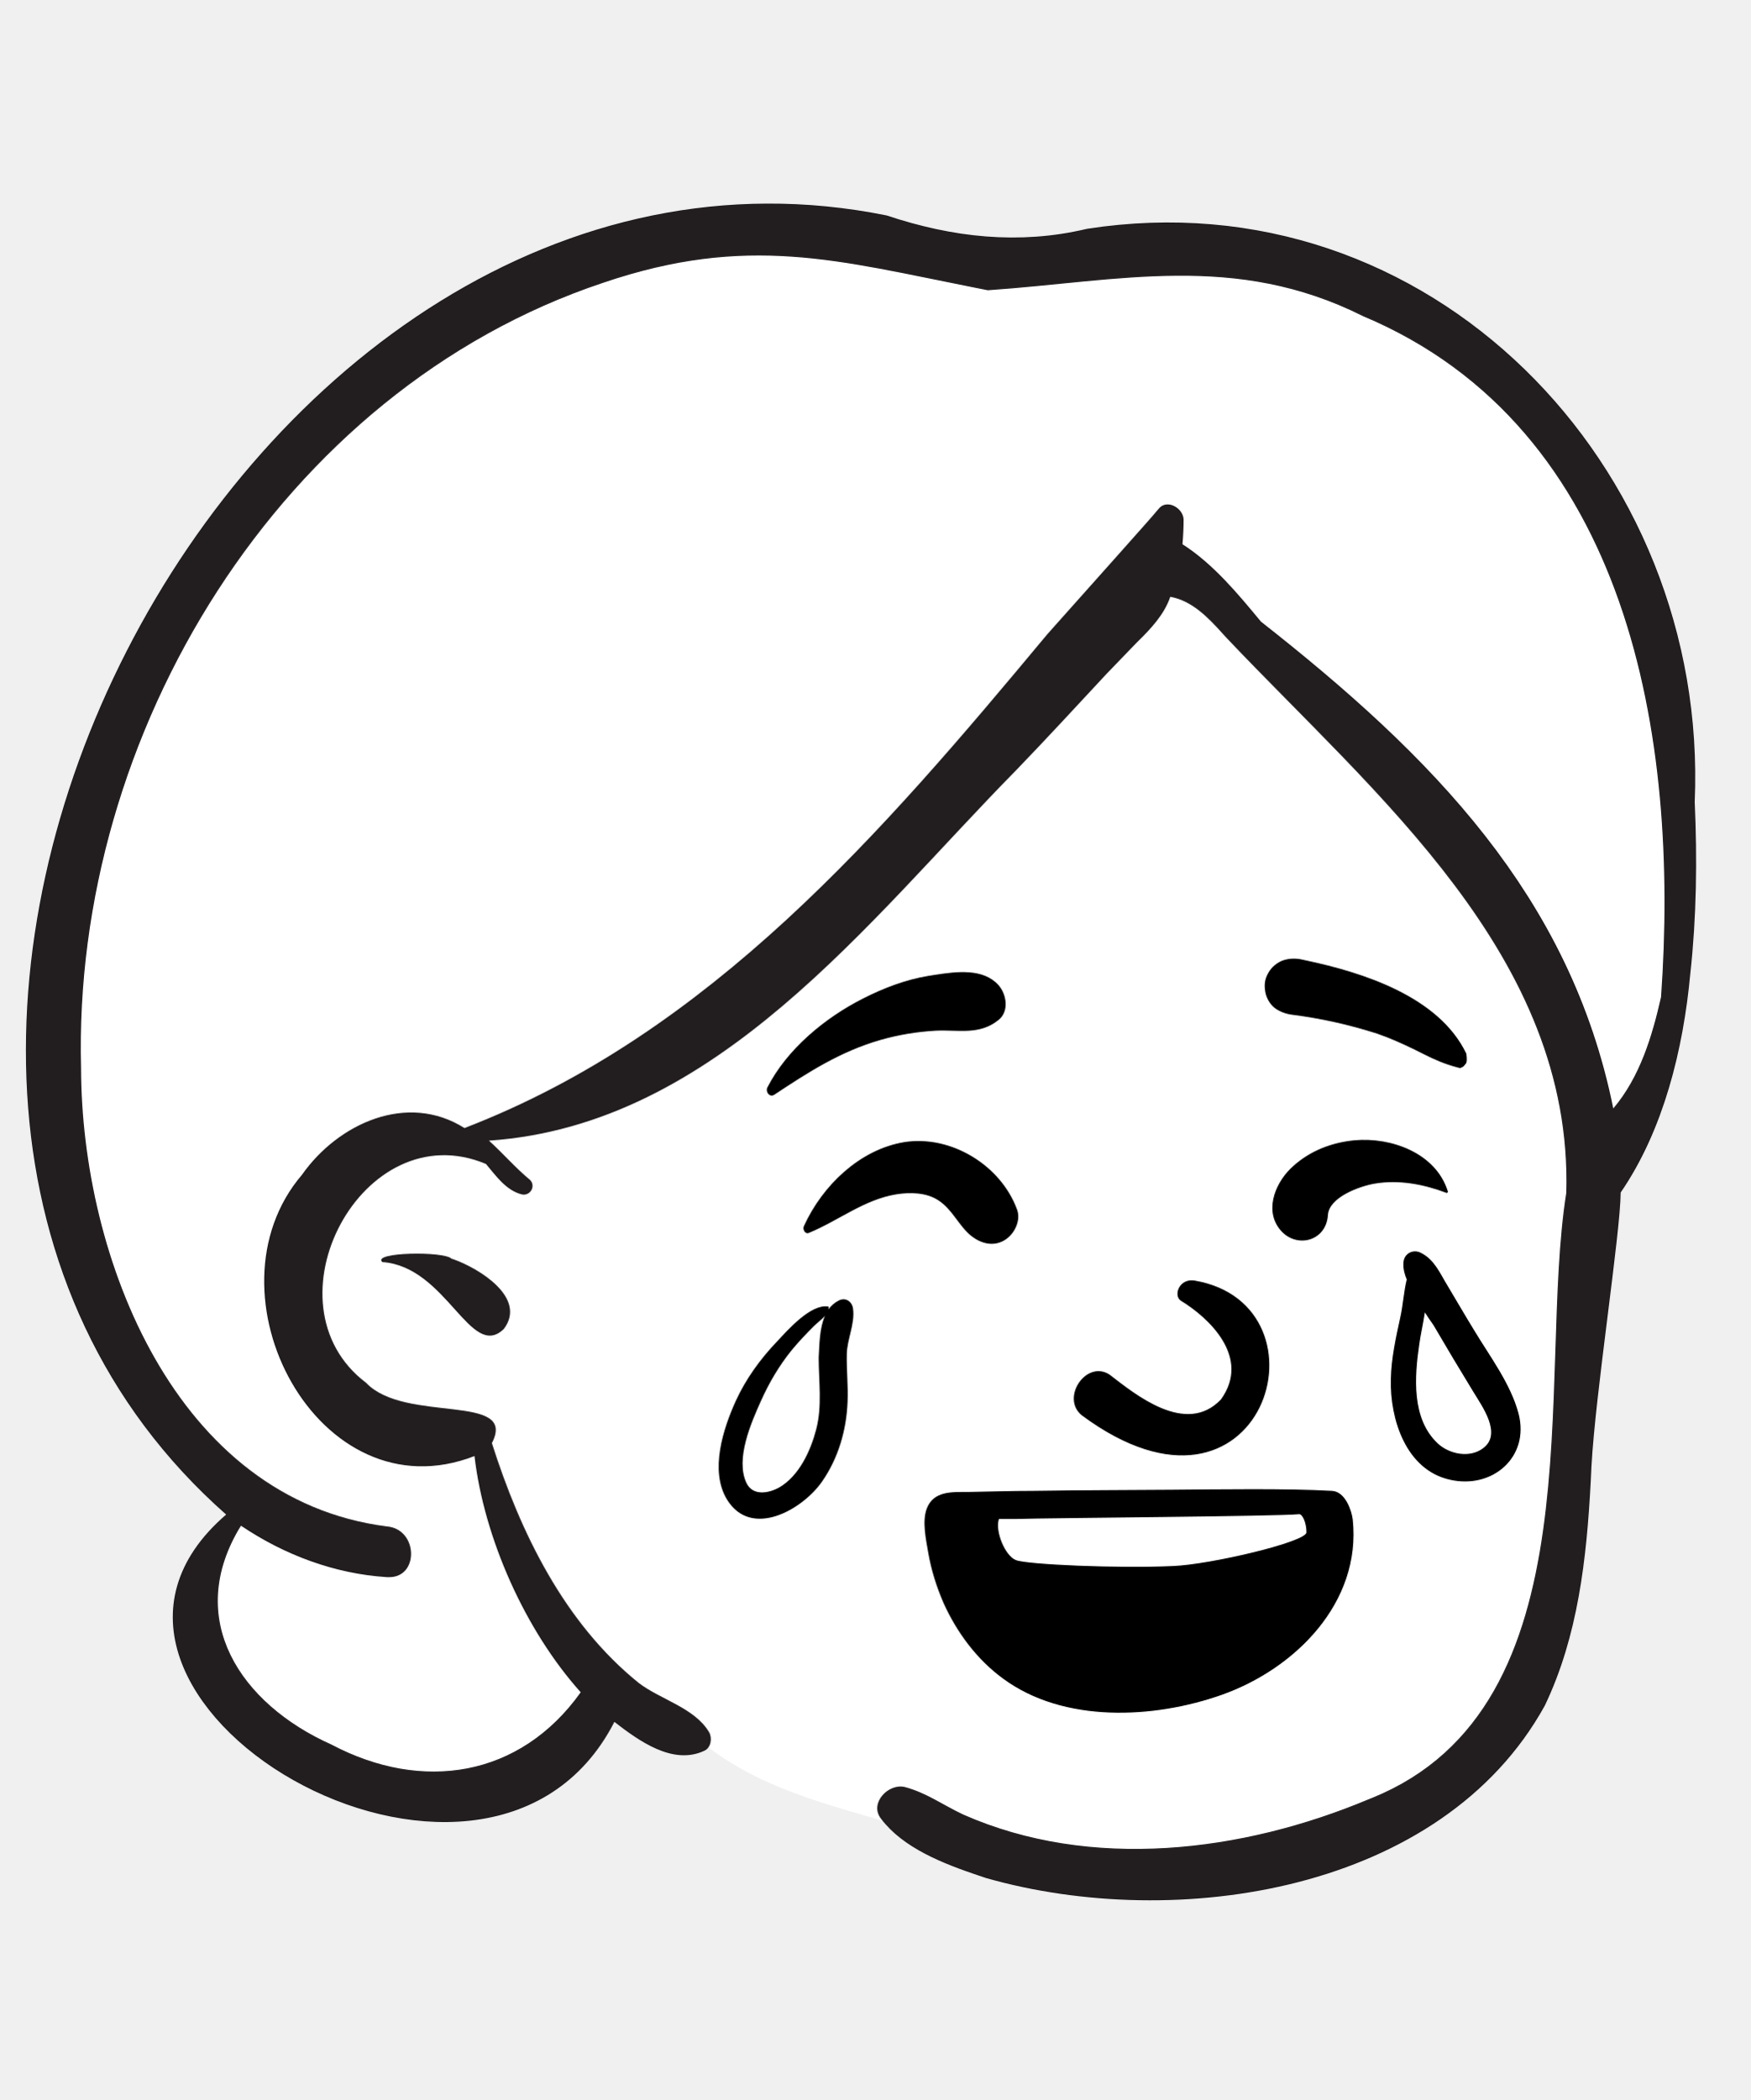
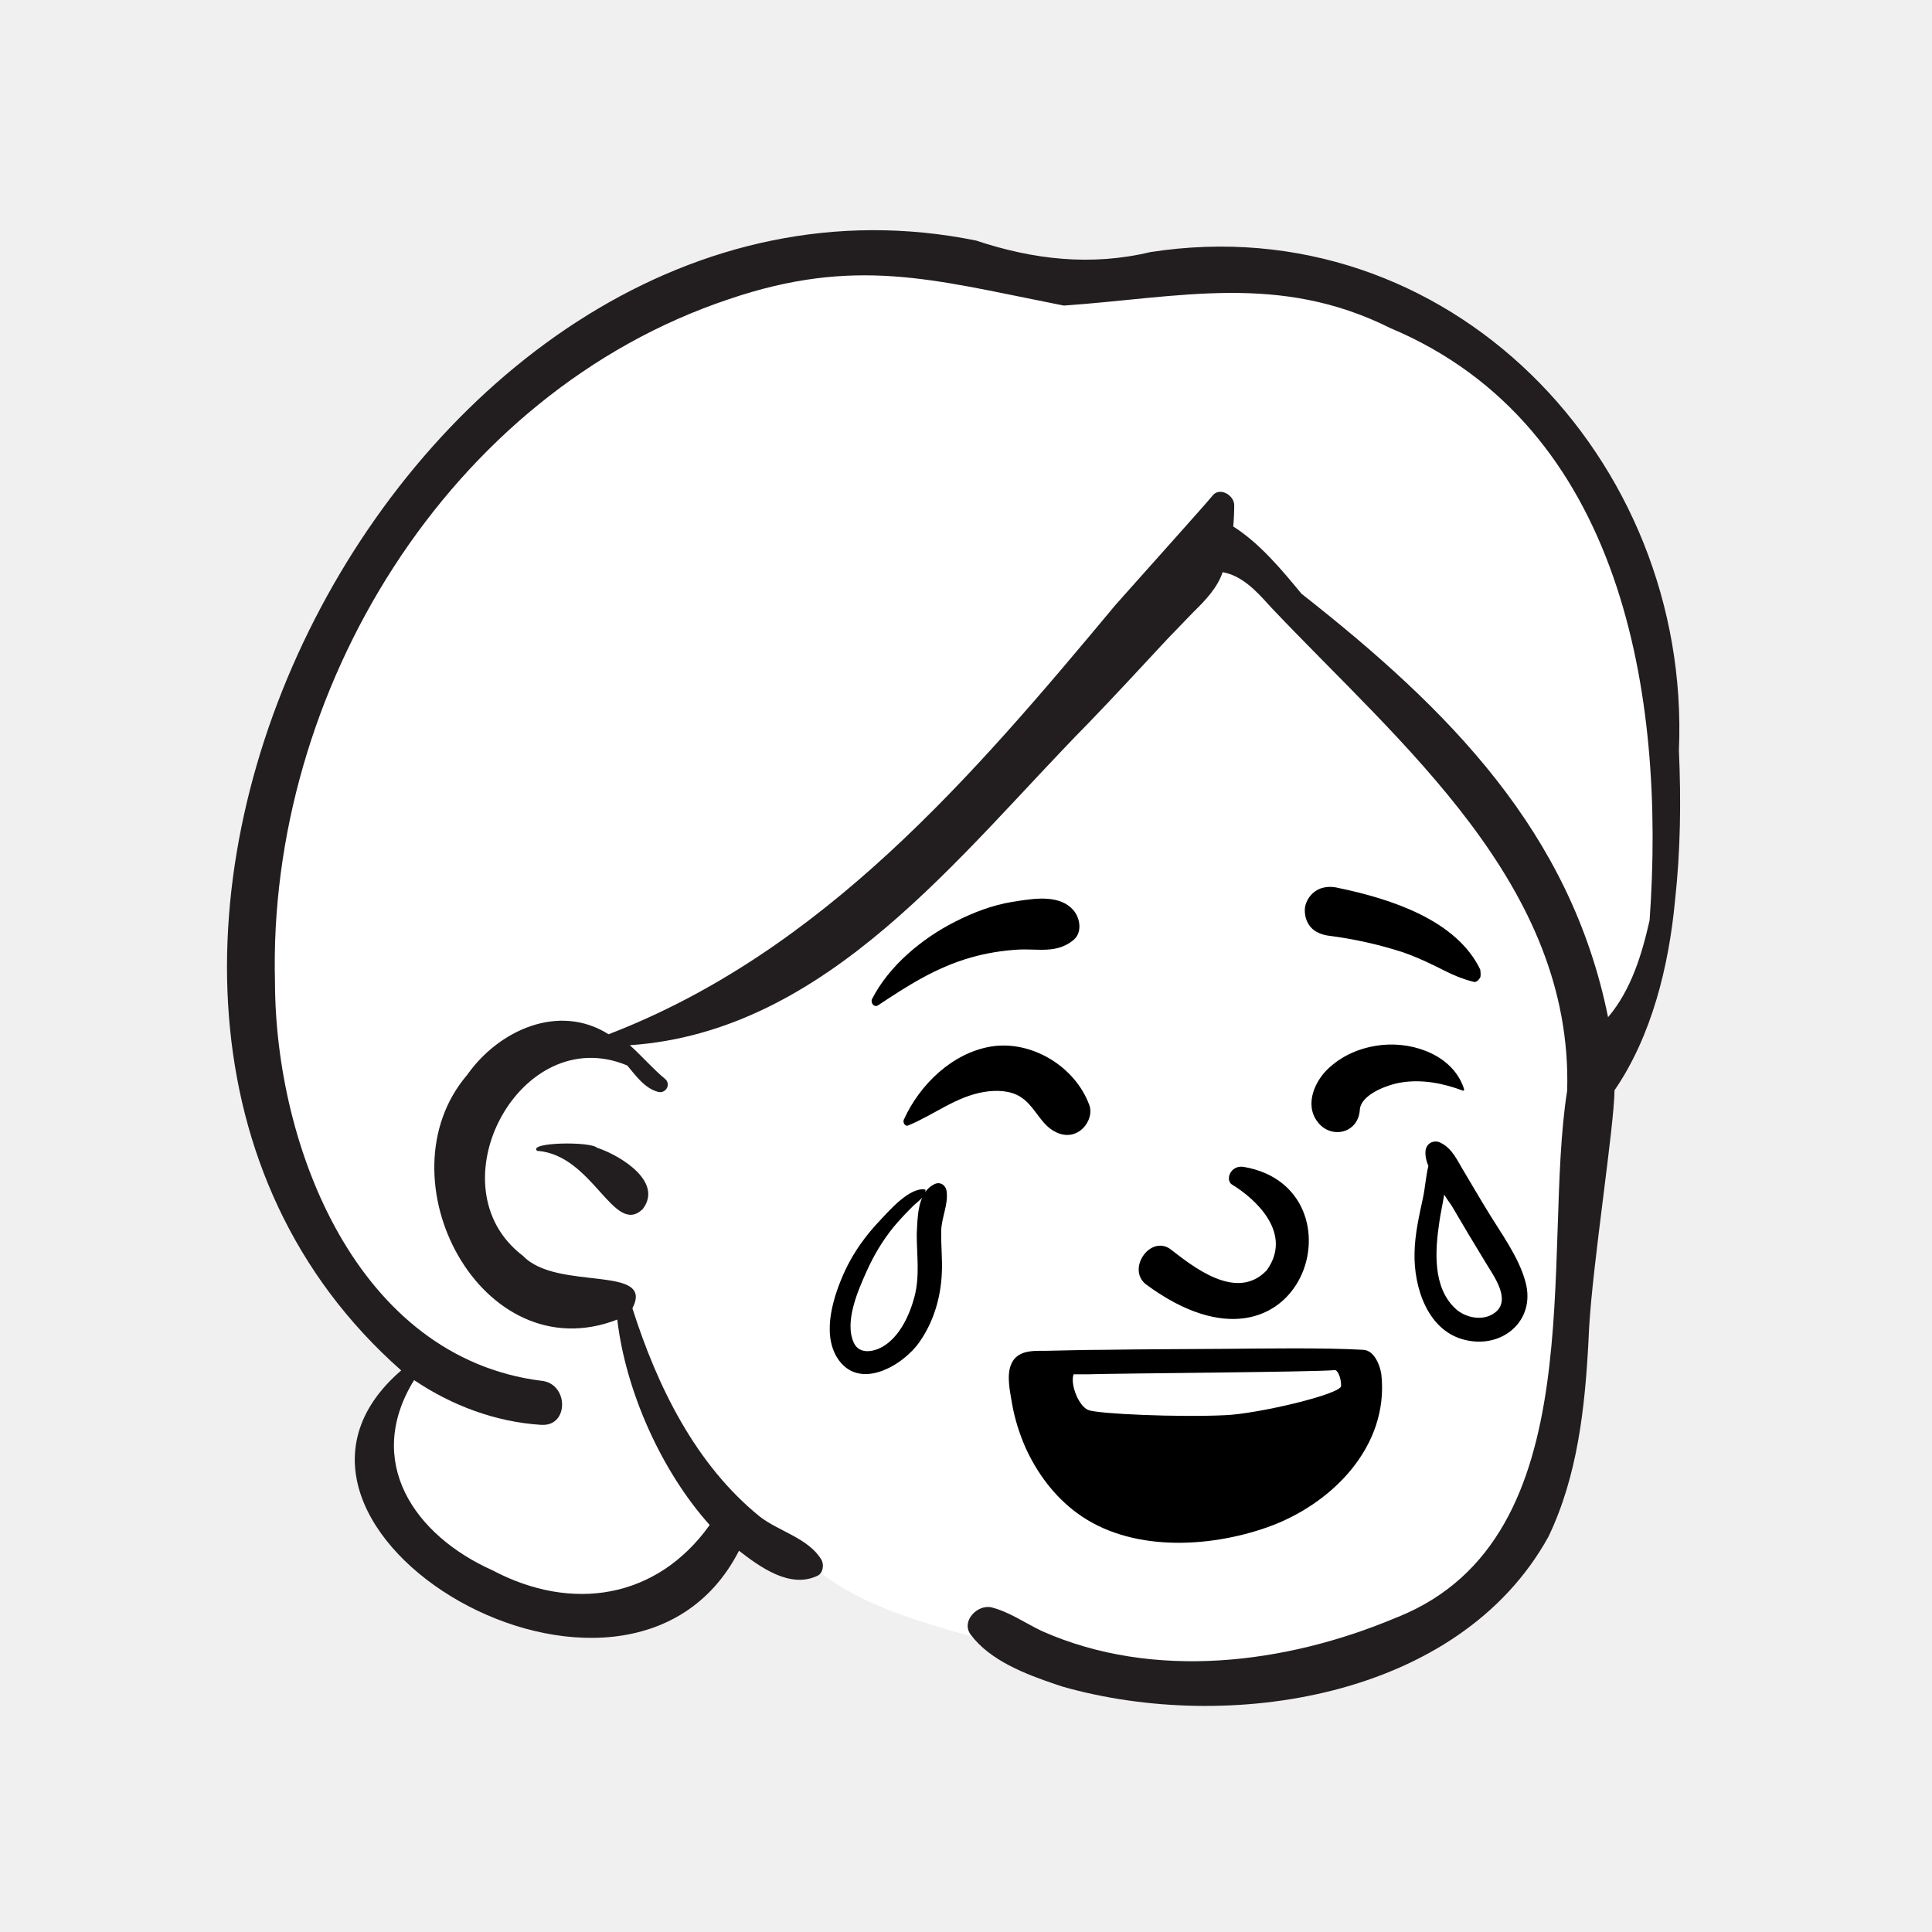
- <svg xmlns="http://www.w3.org/2000/svg" version="1.1" id="Calque_1" x="0px" y="0px" viewBox="0 0 473 567" style="enable-background:new 0 0 473 567;" xml:space="preserve">
+ <svg xmlns="http://www.w3.org/2000/svg" version="1.1" id="Calque_1" x="0px" y="0px" viewBox="0 0 600 600" style="enable-background:new 0 0 600 600;" xml:space="preserve">
  <style type="text/css">
	.st0{fill-rule:evenodd;clip-rule:evenodd;fill:#FFFFFF;}
	.st1{fill-rule:evenodd;clip-rule:evenodd;fill:#221E1F;}
	.st2{fill-rule:evenodd;clip-rule:evenodd;}
</style>
  <g id="head_x2F_mono_x2F_Gray-Medium">
-     <path id="_xD83C__xDFA8_-Background" class="st0" d="M308.3,508.4c-20.7-0.1-39.6-4.1-57.6-12.9c-21.7-7.1-45.4-10.9-63-26.6   c-8.6,1.8-17.4-7-24.5-12.2c-11.6,42.7-72,35.6-97.5,8c-15.6-13.2-21.9-45.8,5.2-54.4C26.4,380,10.4,327.9,13.5,271.5   c3.2-94.6,75.9-192.9,169.4-209.4c18.4-3.2,37.4-2.9,55.7,1c10.3,2.2,20.2,6.5,31.1,6.3c42.6-6.7,89.3-6,124.5,21.3   c56.2,37.6,64,112.8,57.4,173.3l0.3,0.6c-3.3,22.2-8.7,42.5-19,55.9c-0.8,19.2-7.5,60.3-8,76.5   C426.1,472.6,383.2,506.1,308.3,508.4" />
-     <path id="_xD83D__xDD8D_-Ink" class="st1" d="M61.1,409.1C-73.5,290.3,64.6,22.7,239.6,58.2c17.7,5.9,35.7,8,54.1,3.6   c92.5-14.4,168.1,64,164.2,154.8c0.7,15.5,0.5,31.1-1.2,46.5c-1.9,20.3-7.2,42.1-18.8,59c-0.1,11.3-6.8,53.9-7.9,74l-0.2,4.2   c-1.1,20.6-3.4,41.6-12.4,60.4c-27.8,50.4-99.5,61.2-150.9,46.6l-2.1-0.7c-9.5-3.2-20.4-7.4-26.4-15.4c-3.2-4.2,2.1-9.6,6.5-8.5   c5.7,1.5,10.4,4.9,15.7,7.4c34.6,15.3,75.5,10.2,109.6-4.1l1-0.4c61.1-24.8,44.4-113.1,52.4-163.4c1.8-63.9-51.5-107.4-91.6-149.7   l-1.2-1.3c-4.1-4.6-8.5-9-14.2-10c-1.6,4.8-5.4,8.8-9,12.3L299,182c-8.1,8.7-16.2,17.5-24.5,26.1c-40,40.6-80.8,95.8-142.4,100   c3.8,3.4,7.1,7.3,11.1,10.6c1.7,1.7,0,4.5-2.3,3.9c-4.2-1.1-6.9-5-9.6-8.2c-33.3-14-60.7,37.7-32.4,59.1   c10.5,11.1,41.1,2.6,34,16.3c7.7,24.2,19.6,48.6,39.7,64.8c5.9,4.5,15.1,6.7,19,13.3c0.9,1.6,0.5,4.2-1.3,5   c-8.5,4-17.7-2.7-24.3-7.8C131.3,532.8,4.3,458,61.1,409.1z M266.9,78.4l-3.5-0.7c-37-7.3-61.4-14.6-100.5-1.3   c-87.2,29.1-143.4,121.9-141,212.1c0.1,51.2,25.5,116.5,82.6,123.8c8.6,0.7,8.8,14.1,0.3,13.7l-0.3,0c-14.1-0.9-27.7-6-39.4-13.9   c-15.6,25.3,0,48.2,24.4,59.1c24.6,13,51,8.9,67.4-14.1c-15-16.7-26.1-41.6-28.7-63.8c-42.2,16.4-74-44-46.6-76   c9.7-13.8,28.4-22.4,43.9-12.6c66.5-25.6,113-80,157.4-133.3l2.4-2.7c7.8-8.8,25.7-28.7,27.7-31.2c2.2-2.9,6.7-0.3,6.8,2.8   c0,2.2-0.1,4.4-0.3,6.7c8.3,5.3,15,13.4,21.2,20.9c46.1,36.2,83.6,74.1,95.2,131.5c7.2-8.5,10.5-19.5,12.9-30.1   c5-69.9-8.4-153.6-80.5-183.9C333.7,68.1,302.8,75.9,266.9,78.4z M103.3,340.9c-3-2.7,16.8-3,18.7-0.9l0.4,0.1   c7.1,2.5,20.1,10.5,13.7,18.9C127.1,367.6,120.7,342.1,103.3,340.9z" />
+     <path id="_xD83C__xDFA8_-Background" class="st0" d="M371.8,524.9c-20.7-0.1-39.6-4.1-57.6-12.9c-21.7-7.1-45.4-10.9-63-26.6   c-8.6,1.8-17.4-7-24.5-12.2c-11.6,42.7-72,35.6-97.5,8c-15.6-13.2-21.9-45.8,5.2-54.4C89.9,396.5,73.9,344.4,77,288   c3.2-94.6,75.9-192.9,169.4-209.4c18.4-3.2,37.4-2.9,55.7,1c10.3,2.2,20.2,6.5,31.1,6.3c42.6-6.7,89.3-6,124.5,21.3   c56.2,37.6,64,112.8,57.4,173.3l0.3,0.6c-3.3,22.2-8.7,42.5-19,55.9c-0.8,19.2-7.5,60.3-8,76.5   C489.6,489.1,446.7,522.6,371.8,524.9" />
+     <path id="_xD83D__xDD8D_-Ink" class="st1" d="M124.6,425.6C-10,306.8,128.1,39.2,303.1,74.7c17.7,5.9,35.7,8,54.1,3.6   c92.5-14.4,168.1,64,164.2,154.8c0.7,15.5,0.5,31.1-1.2,46.5c-1.9,20.3-7.2,42.1-18.8,59c-0.1,11.3-6.8,53.9-7.9,74l-0.2,4.2   c-1.1,20.6-3.4,41.6-12.4,60.4c-27.8,50.4-99.5,61.2-150.9,46.6l-2.1-0.7c-9.5-3.2-20.4-7.4-26.4-15.4c-3.2-4.2,2.1-9.6,6.5-8.5   c5.7,1.5,10.4,4.9,15.7,7.4c34.6,15.3,75.5,10.2,109.6-4.1l1-0.4c61.1-24.8,44.4-113.1,52.4-163.4c1.8-63.9-51.5-107.4-91.6-149.7   l-1.2-1.3c-4.1-4.6-8.5-9-14.2-10c-1.6,4.8-5.4,8.8-9,12.3l-8.2,8.5c-8.1,8.7-16.2,17.5-24.5,26.1c-40,40.6-80.8,95.8-142.4,100   c3.8,3.4,7.1,7.3,11.1,10.6c1.7,1.7,0,4.5-2.3,3.9c-4.2-1.1-6.9-5-9.6-8.2c-33.3-14-60.7,37.7-32.4,59.1   c10.5,11.1,41.1,2.6,34,16.3c7.7,24.2,19.6,48.6,39.7,64.8c5.9,4.5,15.1,6.7,19,13.3c0.9,1.6,0.5,4.2-1.3,5   c-8.5,4-17.7-2.7-24.3-7.8C194.8,549.3,67.8,474.5,124.6,425.6z M330.4,94.9l-3.5-0.7c-37-7.3-61.4-14.6-100.5-1.3   C139.2,122,83,214.8,85.4,305c0.1,51.2,25.5,116.5,82.6,123.8c8.6,0.7,8.8,14.1,0.3,13.7H168c-14.1-0.9-27.7-6-39.4-13.9   c-15.6,25.3,0,48.2,24.4,59.1c24.6,13,51,8.9,67.4-14.1c-15-16.7-26.1-41.6-28.7-63.8c-42.2,16.4-74-44-46.6-76   c9.7-13.8,28.4-22.4,43.9-12.6c66.5-25.6,113-80,157.4-133.3l2.4-2.7c7.8-8.8,25.7-28.7,27.7-31.2c2.2-2.9,6.7-0.3,6.8,2.8   c0,2.2-0.1,4.4-0.3,6.7c8.3,5.3,15,13.4,21.2,20.9c46.1,36.2,83.6,74.1,95.2,131.5c7.2-8.5,10.5-19.5,12.9-30.1   c5-69.9-8.4-153.6-80.5-183.9C397.2,84.6,366.3,92.4,330.4,94.9z M166.8,357.4c-3-2.7,16.8-3,18.7-0.9l0.4,0.1   c7.1,2.5,20.1,10.5,13.7,18.9C190.6,384.1,184.2,358.6,166.8,357.4z" />
  </g>
  <g id="face_x2F_Smile-LOL">
-     <path id="_xD83D__xDD8D_-Ink_00000182502476046656006050000017935423105536502403_" class="st2" d="M316.6,402.4   c12.4-0.1,31-0.4,43.3,0.3c3.6,0.2,5.3,5.3,5.6,7.7c2.4,22.5-15.6,40.4-35.4,47.4c-18.4,6.5-42.7,7.7-59.1-4.4   c-7.1-5.2-12.5-12.5-16.1-20.5c-1.9-4.4-3.3-8.9-4.1-13.5c-0.6-3.6-1.7-8.4-0.4-11.9c1.8-4.8,6.8-4.5,11.1-4.5   c5.9-0.1,11.8-0.3,17.8-0.3C291.7,402.5,304.2,402.5,316.6,402.4z M351,409L351,409c-5.7,0.6-67.2,1-76.7,1.3c-1.4,0-2.9,0-4.4,0   c-1.1,3.3,1.7,10,4.6,11.1c2.9,1.2,27.8,2.3,42.5,1.6c10-0.4,36-6.5,36-9.1C353,411.3,351.9,408.9,351,409L351,409z M226.6,351.3   c1.9-1,3.7,0.3,3.9,2.3c0.5,4-1.6,8.1-1.7,12.1c-0.1,4.4,0.4,8.7,0.2,13c-0.3,7.6-2.5,15.2-6.9,21.5c-5.2,7.5-19.1,15.6-25.7,4.8   c-4.7-7.8-1-19.1,2.4-26.6c2.7-5.9,6.6-11.3,11.1-16c2.9-3.1,9.1-10.2,13.8-9.5c0.2,0,0.3,0.2,0.2,0.4c0,0.1-0.1,0.3-0.1,0.4   C224.6,352.7,225.4,351.9,226.6,351.3z M222.9,355.4c-0.8,1-2,1.8-3,2.8c-2.1,2.1-4.1,4.2-6,6.5c-3.4,4.2-6.1,8.8-8.3,13.7   c-2.6,5.8-7,15.7-3.9,22.2c1.7,3.5,5.9,2.8,8.8,1.2c5.4-3.1,8.5-9.9,10-15.6c1.7-6.4,0.7-13,0.7-19.5   C221.4,363.2,221.4,358.8,222.9,355.4z M379.2,341.1c0.1-2.5,2.6-3.8,4.7-2.7c3.7,1.8,5.2,5.6,7.3,9c2.4,4,4.7,8,7.1,11.9   c4.2,7,9.9,14.5,12,22.5c3.1,11.8-7.1,20.5-18.5,17.9c-11.9-2.6-16.3-16.4-16-27.2c0.1-5.6,1.4-11.4,2.6-16.9   c0.7-3.2,0.9-6.8,1.7-10C379.5,344.2,379.1,342.7,379.2,341.1z M319,351.3c-2-1.4-0.4-6.1,3.8-5.4c38.4,6.6,18.5,72.7-30.5,36.4   c-5.8-4.7,1.2-15.1,7.5-11c6.8,5.2,20.6,16.7,30.1,6.7C338.1,366.6,326.6,355.9,319,351.3z M385,354.5c-0.5,3.2-1.2,6.2-1.5,8.5   c-1.3,8.8-2.2,20.3,5.1,27c3.1,2.8,8.5,3.9,12.1,1.2c5.3-3.9-0.3-11.4-2.7-15.4c-3.6-5.9-7.2-11.9-10.7-17.9   C386.5,356.8,385.7,355.6,385,354.5z M244.3,308.5c12.6-2,26.1,6.2,30.5,18.2c1.1,3-0.7,6.7-3.4,8.3c-3,1.8-6.3,0.9-8.9-1.1   c-3.5-2.8-5.1-7.2-9-9.7c-3.2-2.1-7.6-2.2-11.3-1.6c-8.7,1.4-15.6,7.1-23.6,10.4c-1.1,0.5-1.8-1-1.4-1.8   C222.2,320.2,232.3,310.5,244.3,308.5z M366,308c10-0.9,22,3.5,25.2,13.8c0.1,0.2-0.2,0.5-0.4,0.4c-6.1-2.3-12.8-3.6-19.3-2.5   c-4.2,0.7-12.4,3.7-12.7,8.5c-0.5,7.4-9.1,9.2-13.2,3.6c-4.1-5.5-0.6-13,3.9-16.9C354.1,310.8,359.8,308.6,366,308z M269.8,266.1   c2.2,2.5,2.9,7.1,0,9.4c-5.2,4.2-10.8,2.6-17,2.9c-5.1,0.3-10,1.1-14.9,2.5c-10.8,3.1-19.5,8.7-28.7,14.8c-1.2,0.8-2.4-0.7-1.9-1.9   c5.3-10.4,15.6-18.9,25.9-24.1c5.5-2.8,11.5-5.1,17.6-6.1l1.9-0.3C258.5,262.4,265.7,261.5,269.8,266.1z M351.4,259.1l1.4,0.3   c15.6,3.3,36,9.8,43.4,25.2c0.3,2.2,0,2.6-0.3,2.9l-0.1,0.1c-0.2,0.3-0.4,0.6-1.3,0.9c-0.3-0.1-0.5-0.1-0.8-0.2   c-3.4-0.9-6.1-2.1-8.7-3.4l-2.8-1.4c-3.3-1.6-6.6-3.1-10.1-4.3c-7.5-2.4-15.1-4.1-22.9-5.1c-1.7-0.2-3.3-0.8-4.6-1.7   c-1.2-0.9-2.1-2.2-2.6-3.9c-0.5-2.2-0.4-3.9,0.8-5.9c0.9-1.5,2.2-2.5,3.6-3.1C348,258.9,349.7,258.8,351.4,259.1z" />
+     <path id="_xD83D__xDD8D_-Ink_00000182502476046656006050000017935423105536502403_" class="st2" d="M380.1,418.9   c12.4-0.1,31-0.4,43.3,0.3c3.6,0.2,5.3,5.3,5.6,7.7c2.4,22.5-15.6,40.4-35.4,47.4c-18.4,6.5-42.7,7.7-59.1-4.4   c-7.1-5.2-12.5-12.5-16.1-20.5c-1.9-4.4-3.3-8.9-4.1-13.5c-0.6-3.6-1.7-8.4-0.4-11.9c1.8-4.8,6.8-4.5,11.1-4.5   c5.9-0.1,11.8-0.3,17.8-0.3C355.2,419,367.7,419,380.1,418.9z M414.5,425.5L414.5,425.5c-5.7,0.6-67.2,1-76.7,1.3   c-1.4,0-2.9,0-4.4,0c-1.1,3.3,1.7,10,4.6,11.1c2.9,1.2,27.8,2.3,42.5,1.6c10-0.4,36-6.5,36-9.1S415.4,425.4,414.5,425.5   L414.5,425.5z M290.1,367.8c1.9-1,3.7,0.3,3.9,2.3c0.5,4-1.6,8.1-1.7,12.1c-0.1,4.4,0.4,8.7,0.2,13c-0.3,7.6-2.5,15.2-6.9,21.5   c-5.2,7.5-19.1,15.6-25.7,4.8c-4.7-7.8-1-19.1,2.4-26.6c2.7-5.9,6.6-11.3,11.1-16c2.9-3.1,9.1-10.2,13.8-9.5c0.2,0,0.3,0.2,0.2,0.4   c0,0.1-0.1,0.3-0.1,0.4C288.1,369.2,288.9,368.4,290.1,367.8z M286.4,371.9c-0.8,1-2,1.8-3,2.8c-2.1,2.1-4.1,4.2-6,6.5   c-3.4,4.2-6.1,8.8-8.3,13.7c-2.6,5.8-7,15.7-3.9,22.2c1.7,3.5,5.9,2.8,8.8,1.2c5.4-3.1,8.5-9.9,10-15.6c1.7-6.4,0.7-13,0.7-19.5   C284.9,379.7,284.9,375.3,286.4,371.9z M442.7,357.6c0.1-2.5,2.6-3.8,4.7-2.7c3.7,1.8,5.2,5.6,7.3,9c2.4,4,4.7,8,7.1,11.9   c4.2,7,9.9,14.5,12,22.5c3.1,11.8-7.1,20.5-18.5,17.9c-11.9-2.6-16.3-16.4-16-27.2c0.1-5.6,1.4-11.4,2.6-16.9   c0.7-3.2,0.9-6.8,1.7-10C443,360.7,442.6,359.2,442.7,357.6z M382.5,367.8c-2-1.4-0.4-6.1,3.8-5.4c38.4,6.6,18.5,72.7-30.5,36.4   c-5.8-4.7,1.2-15.1,7.5-11c6.8,5.2,20.6,16.7,30.1,6.7C401.6,383.1,390.1,372.4,382.5,367.8z M448.5,371c-0.5,3.2-1.2,6.2-1.5,8.5   c-1.3,8.8-2.2,20.3,5.1,27c3.1,2.8,8.5,3.9,12.1,1.2c5.3-3.9-0.3-11.4-2.7-15.4c-3.6-5.9-7.2-11.9-10.7-17.9   C450,373.3,449.2,372.1,448.5,371z M307.8,325c12.6-2,26.1,6.2,30.5,18.2c1.1,3-0.7,6.7-3.4,8.3c-3,1.8-6.3,0.9-8.9-1.1   c-3.5-2.8-5.1-7.2-9-9.7c-3.2-2.1-7.6-2.2-11.3-1.6c-8.7,1.4-15.6,7.1-23.6,10.4c-1.1,0.5-1.8-1-1.4-1.8   C285.7,336.7,295.8,327,307.8,325z M429.5,324.5c10-0.9,22,3.5,25.2,13.8c0.1,0.2-0.2,0.5-0.4,0.4c-6.1-2.3-12.8-3.6-19.3-2.5   c-4.2,0.7-12.4,3.7-12.7,8.5c-0.5,7.4-9.1,9.2-13.2,3.6c-4.1-5.5-0.6-13,3.9-16.9C417.6,327.3,423.3,325.1,429.5,324.5z    M333.3,282.6c2.2,2.5,2.9,7.1,0,9.4c-5.2,4.2-10.8,2.6-17,2.9c-5.1,0.3-10,1.1-14.9,2.5c-10.8,3.1-19.5,8.7-28.7,14.8   c-1.2,0.8-2.4-0.7-1.9-1.9c5.3-10.4,15.6-18.9,25.9-24.1c5.5-2.8,11.5-5.1,17.6-6.1l1.9-0.3C322,278.9,329.2,278,333.3,282.6z    M414.9,275.6l1.4,0.3c15.6,3.3,36,9.8,43.4,25.2c0.3,2.2,0,2.6-0.3,2.9l-0.1,0.1c-0.2,0.3-0.4,0.6-1.3,0.9   c-0.3-0.1-0.5-0.1-0.8-0.2c-3.4-0.9-6.1-2.1-8.7-3.4l-2.8-1.4c-3.3-1.6-6.6-3.1-10.1-4.3c-7.5-2.4-15.1-4.1-22.9-5.1   c-1.7-0.2-3.3-0.8-4.6-1.7c-1.2-0.9-2.1-2.2-2.6-3.9c-0.5-2.2-0.4-3.9,0.8-5.9c0.9-1.5,2.2-2.5,3.6-3.1   C411.5,275.4,413.2,275.3,414.9,275.6z" />
  </g>
</svg>
